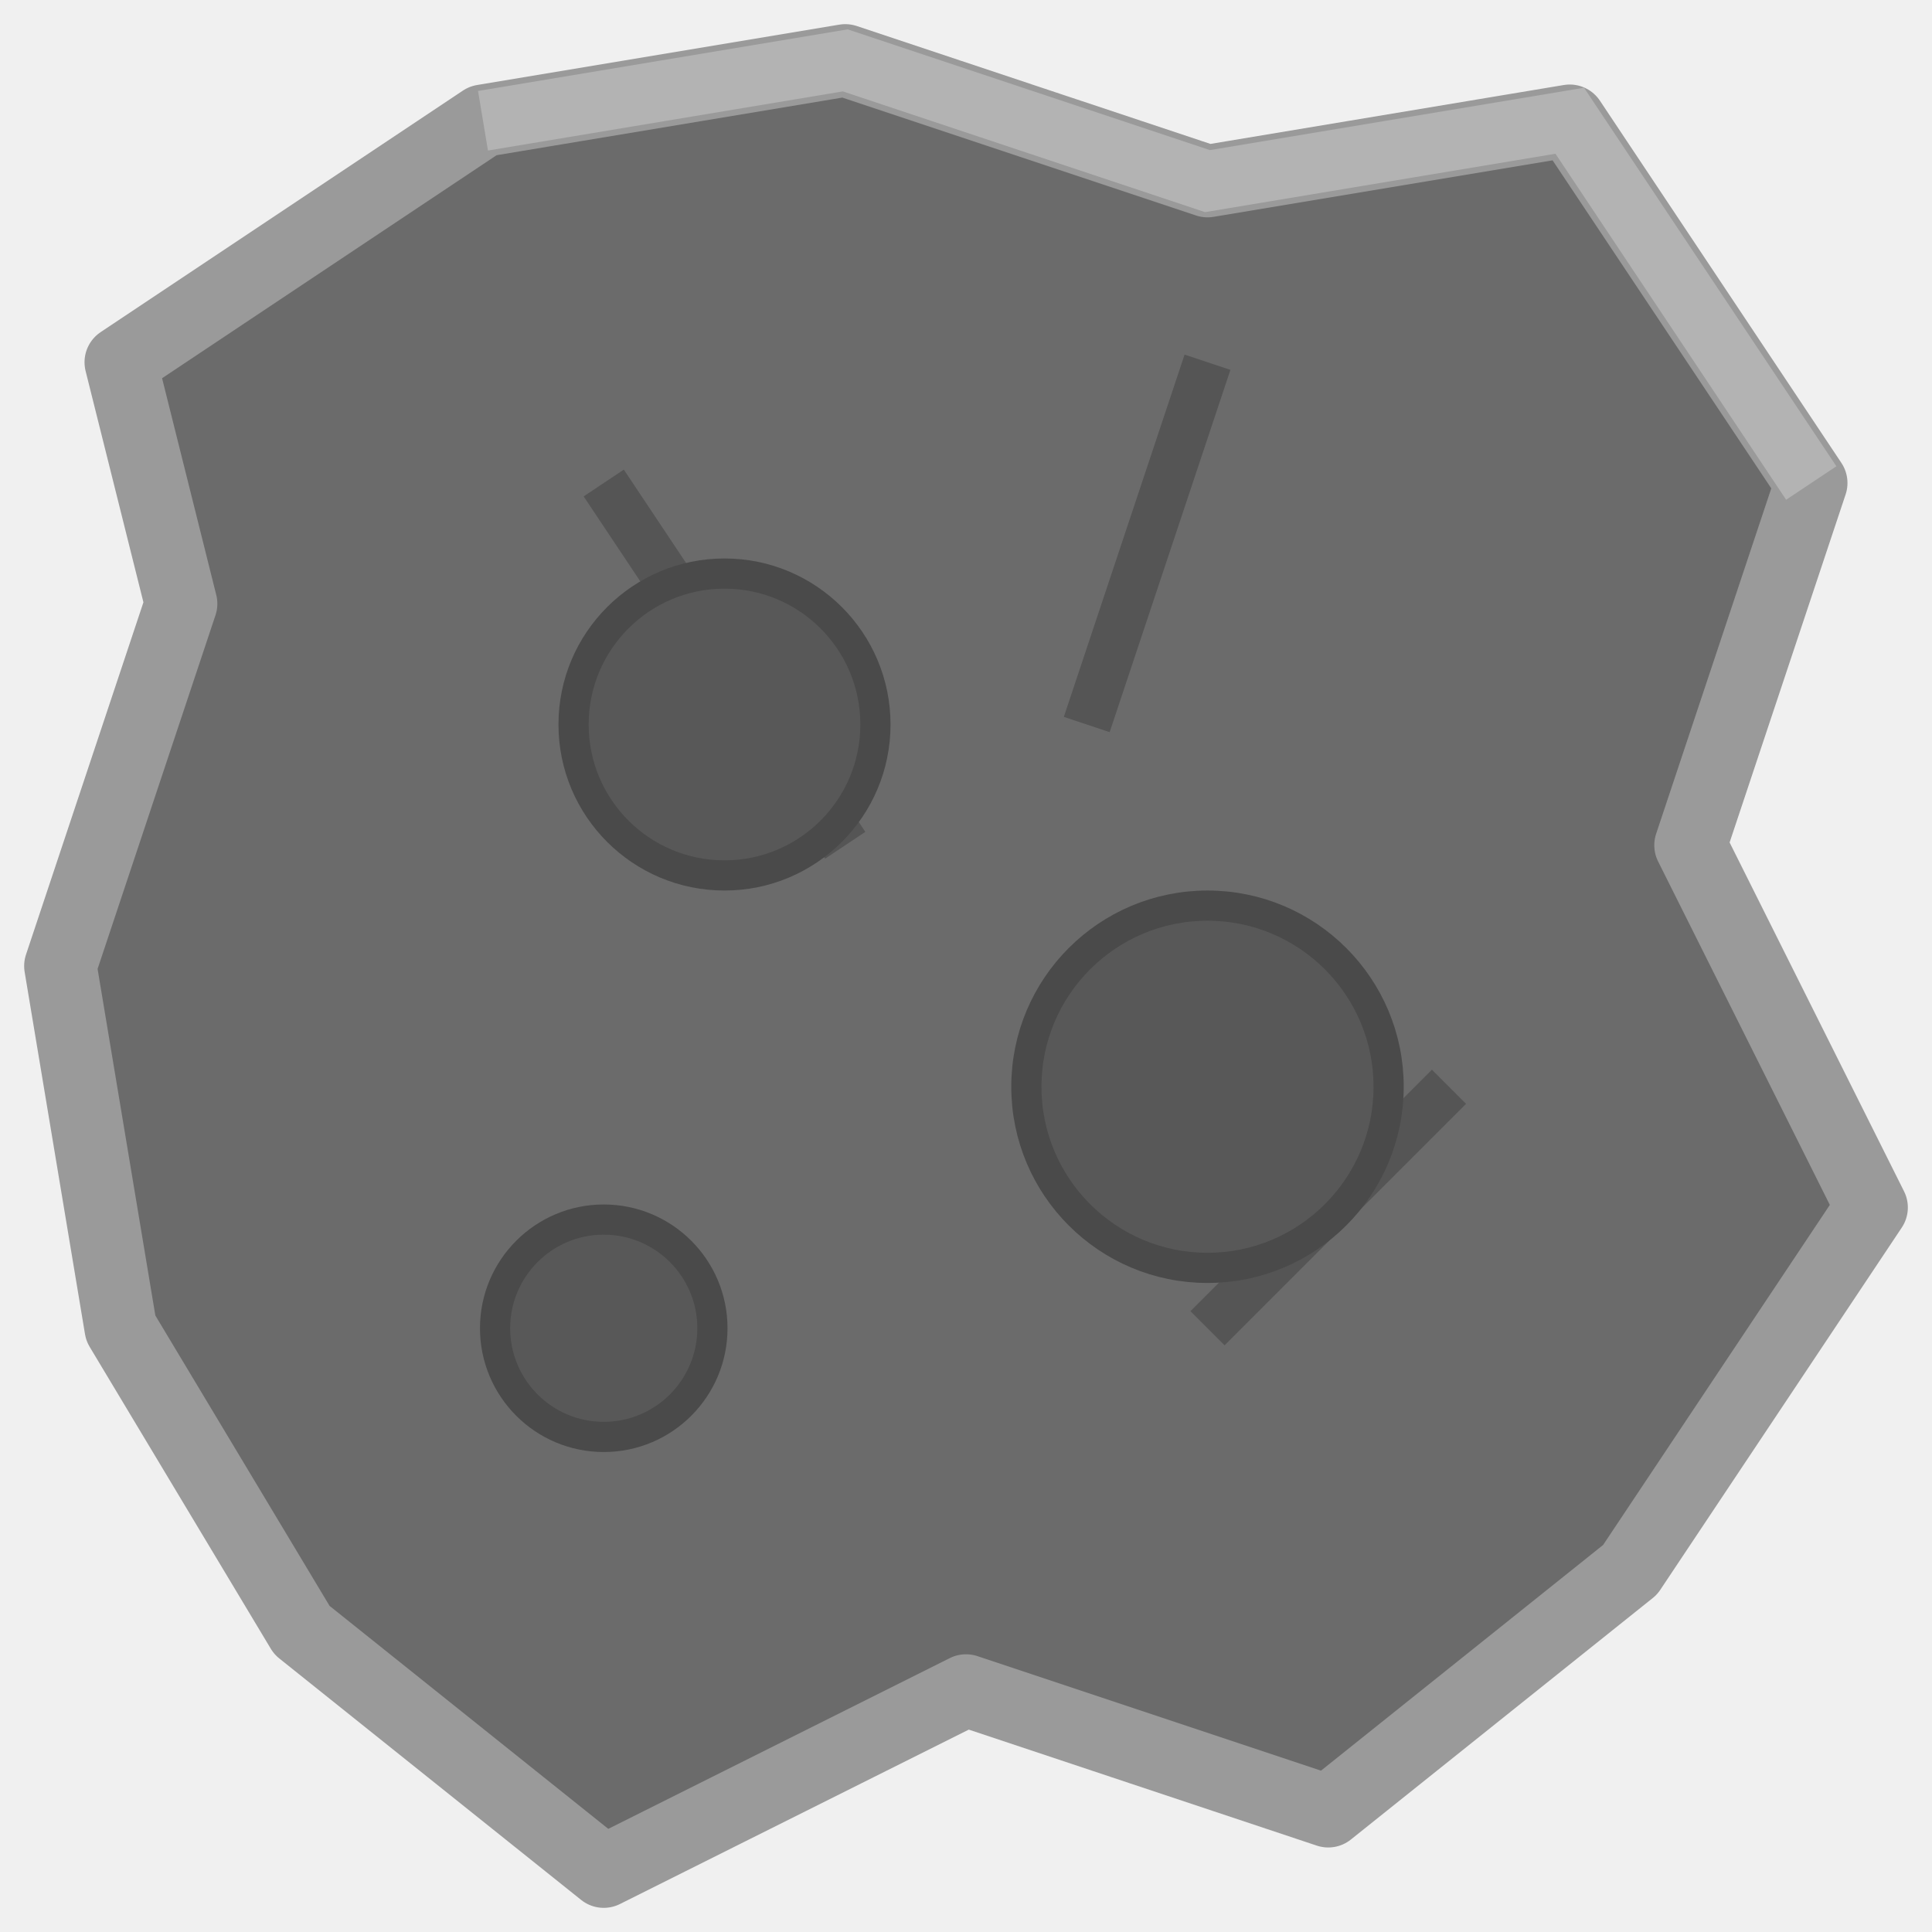
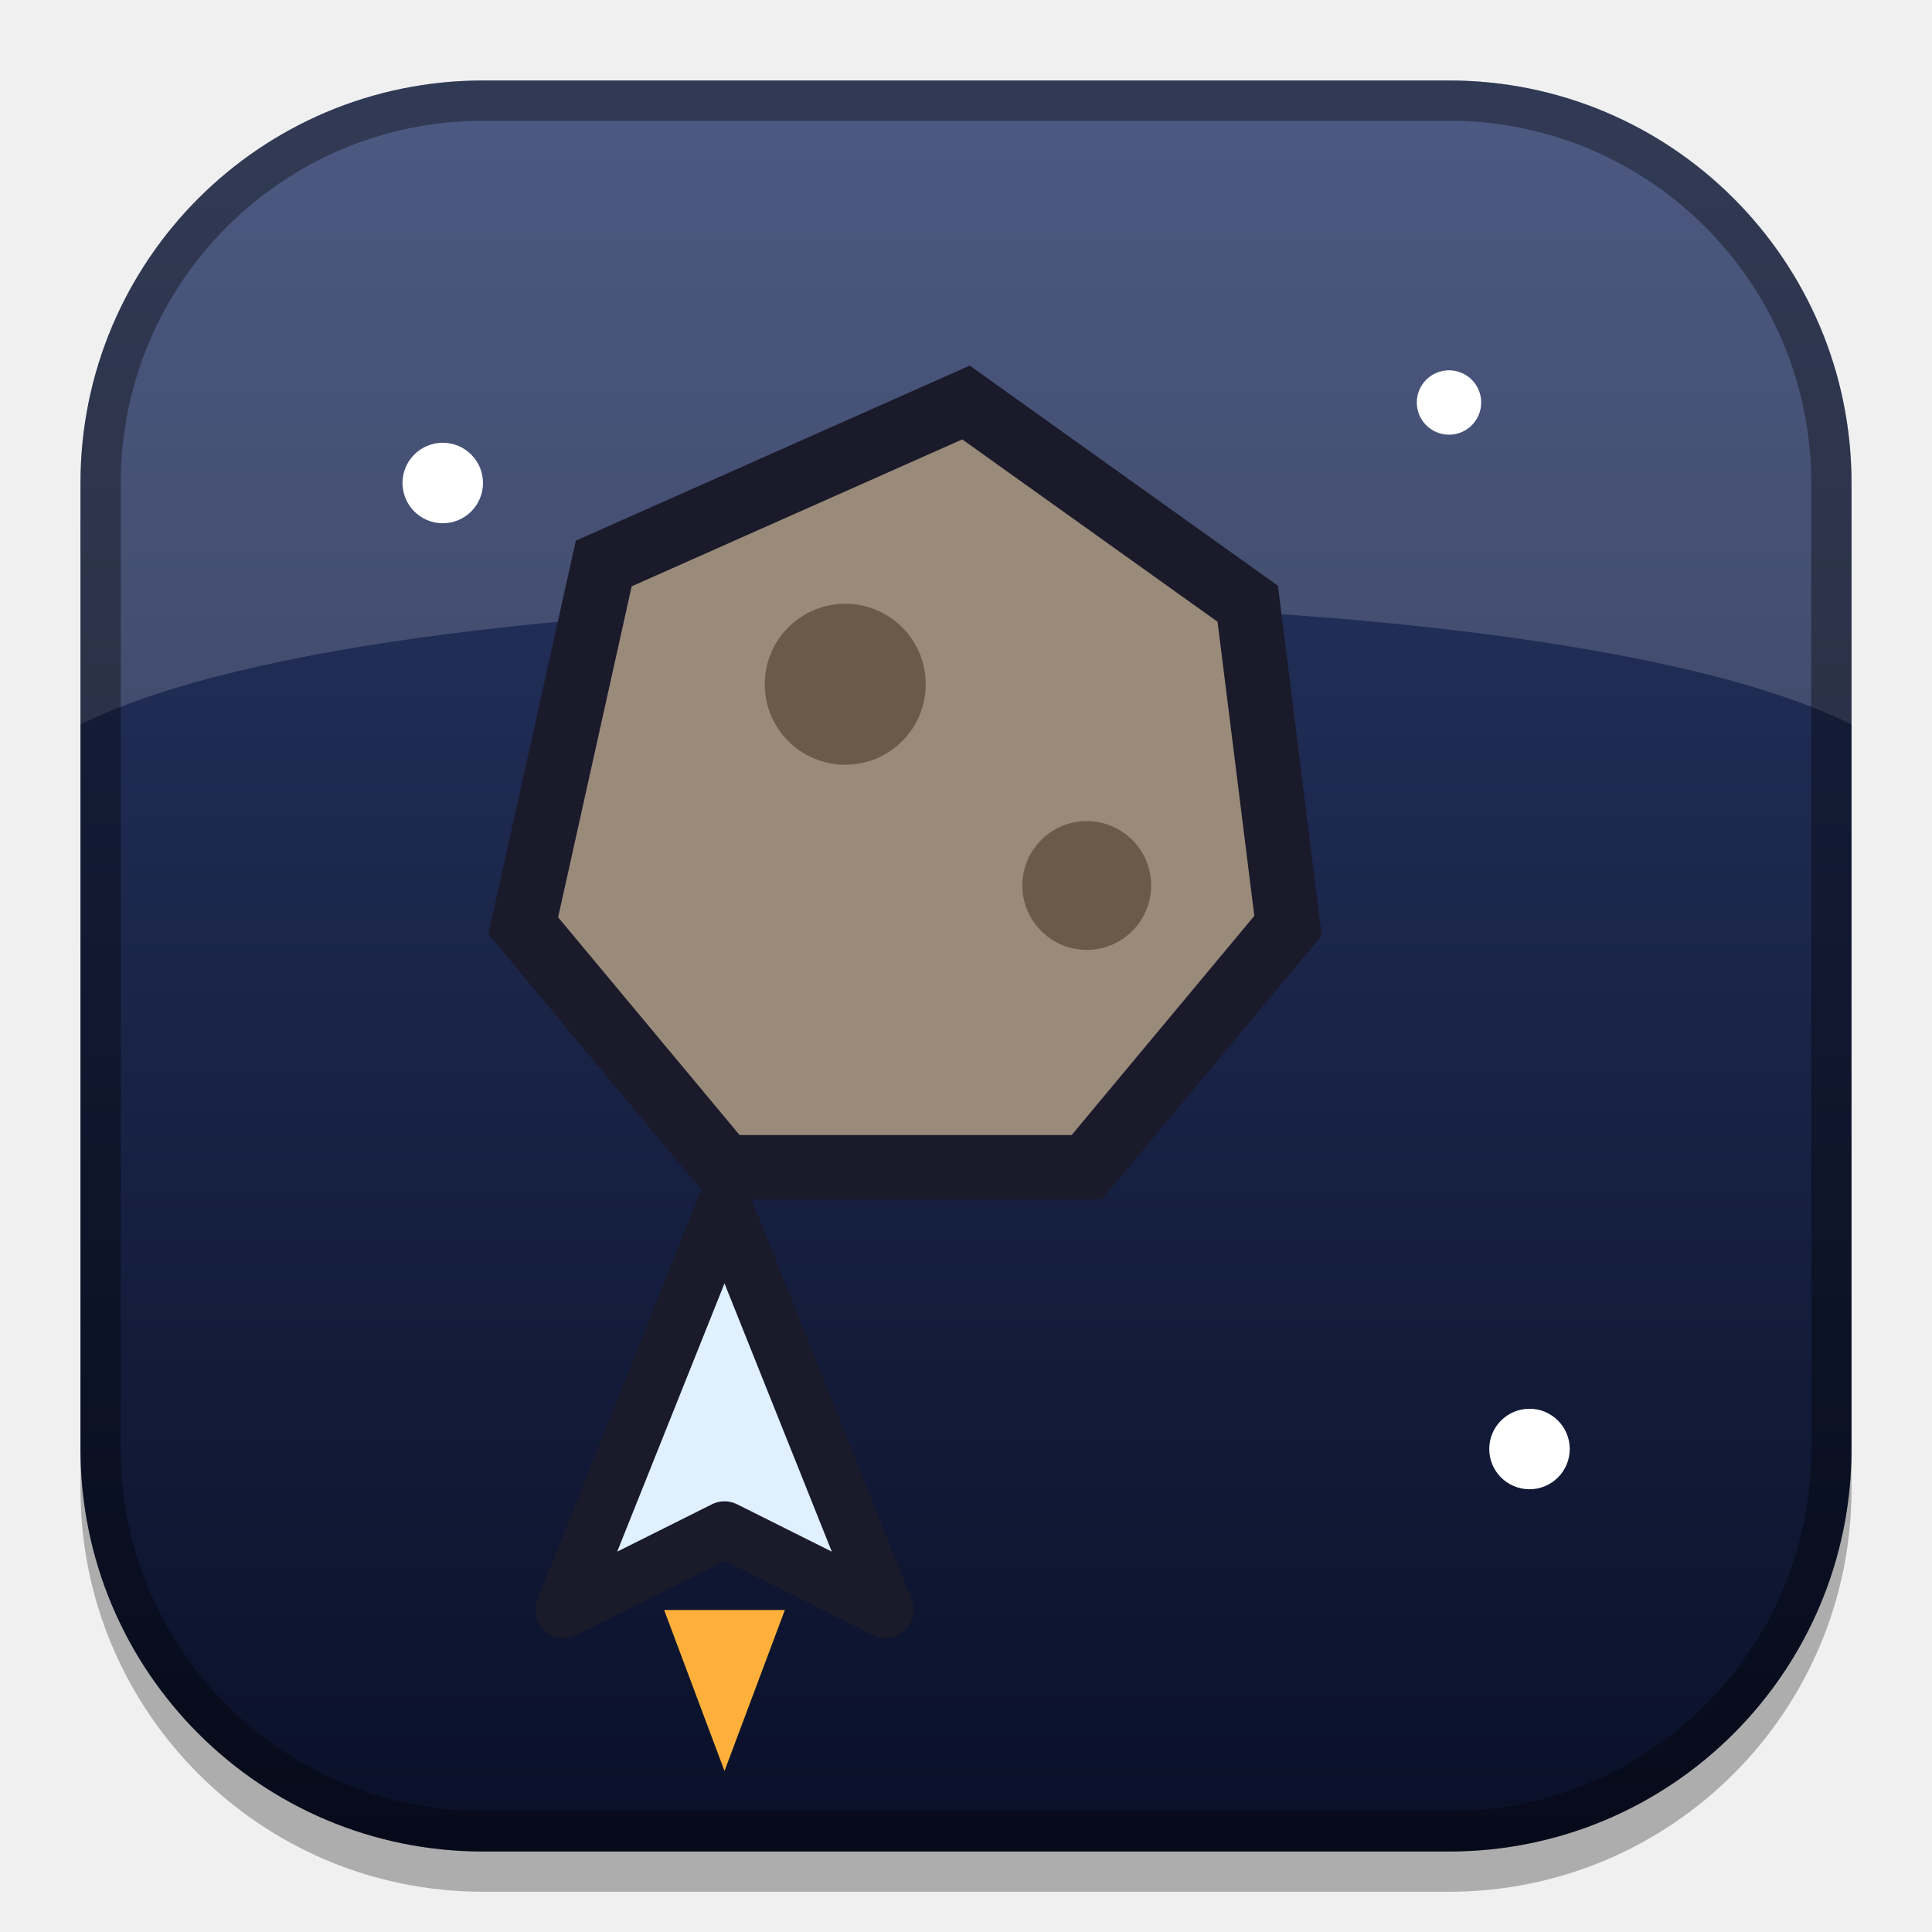
- <svg xmlns="http://www.w3.org/2000/svg" viewBox="0 0 32 32" width="32" height="32">
-   <polygon points="8,2 14,1 20,3 26,2 30,8 28,14 31,20 27,26 22,30 16,28 10,31 5,27 2,22 1,16 3,10 2,6" fill="#6b6b6b" stroke="#9a9a9a" stroke-width="1.2" stroke-linejoin="round" />
-   <line x1="10" y1="8" x2="14" y2="14" stroke="#555" stroke-width="0.8" />
-   <line x1="20" y1="6" x2="18" y2="12" stroke="#555" stroke-width="0.8" />
-   <line x1="24" y1="18" x2="20" y2="22" stroke="#555" stroke-width="0.8" />
-   <circle cx="12" cy="12" r="2.5" fill="#585858" stroke="#4a4a4a" stroke-width="0.5" />
-   <circle cx="20" cy="18" r="3" fill="#585858" stroke="#4a4a4a" stroke-width="0.5" />
-   <circle cx="10" cy="22" r="1.8" fill="#585858" stroke="#4a4a4a" stroke-width="0.5" />
-   <path d="M8,2 L14,1 L20,3 L26,2 L30,8" fill="none" stroke="rgba(255,255,255,0.25)" stroke-width="1" />
+ <svg xmlns="http://www.w3.org/2000/svg" viewBox="0 0 48 48" width="48" height="48">
+   <defs>
+     <linearGradient id="t" x1="0" y1="0" x2="0" y2="1">
+       <stop offset="0" stop-color="#2a3a6a" />
+       <stop offset="1" stop-color="#0a1028" />
+     </linearGradient>
+   </defs>
+   <rect x="2" y="3" width="44" height="44" rx="10" fill="#000" opacity=".28" />
+   <rect x="2" y="2" width="44" height="44" rx="10" fill="url(#t)" />
+   <path d="M12 2h24a10 10 0 0 1 10 10v6c-8-4-36-4-44 0v-6a10 10 0 0 1 10-10z" fill="#fff" opacity=".16" />
+   <rect x="2.5" y="2.5" width="43" height="43" rx="9.5" fill="none" stroke="#000" stroke-opacity=".35" />
+   <circle cx="11" cy="12" r="1" fill="#fff" />
+   <circle cx="38" cy="36" r="1" fill="#fff" />
+   <circle cx="36" cy="10" r=".8" fill="#fff" />
+   <path d="M24 10l7 5 1 8-5 6-9 0-5-6 2-9z" fill="#9a8a7a" stroke="#1a1a2a" stroke-width="1.6" />
+   <circle cx="21" cy="17" r="2" fill="#6a5a4a" />
+   <circle cx="27" cy="22" r="1.6" fill="#6a5a4a" />
+   <path d="M14 40l4-10 4 10-4-2z" fill="#e0f0ff" stroke="#1a1a2a" stroke-width="1.4" stroke-linejoin="round" />
+   <path d="M16.5 40l1.5 4 1.5-4z" fill="#ffb03a" />
</svg>
